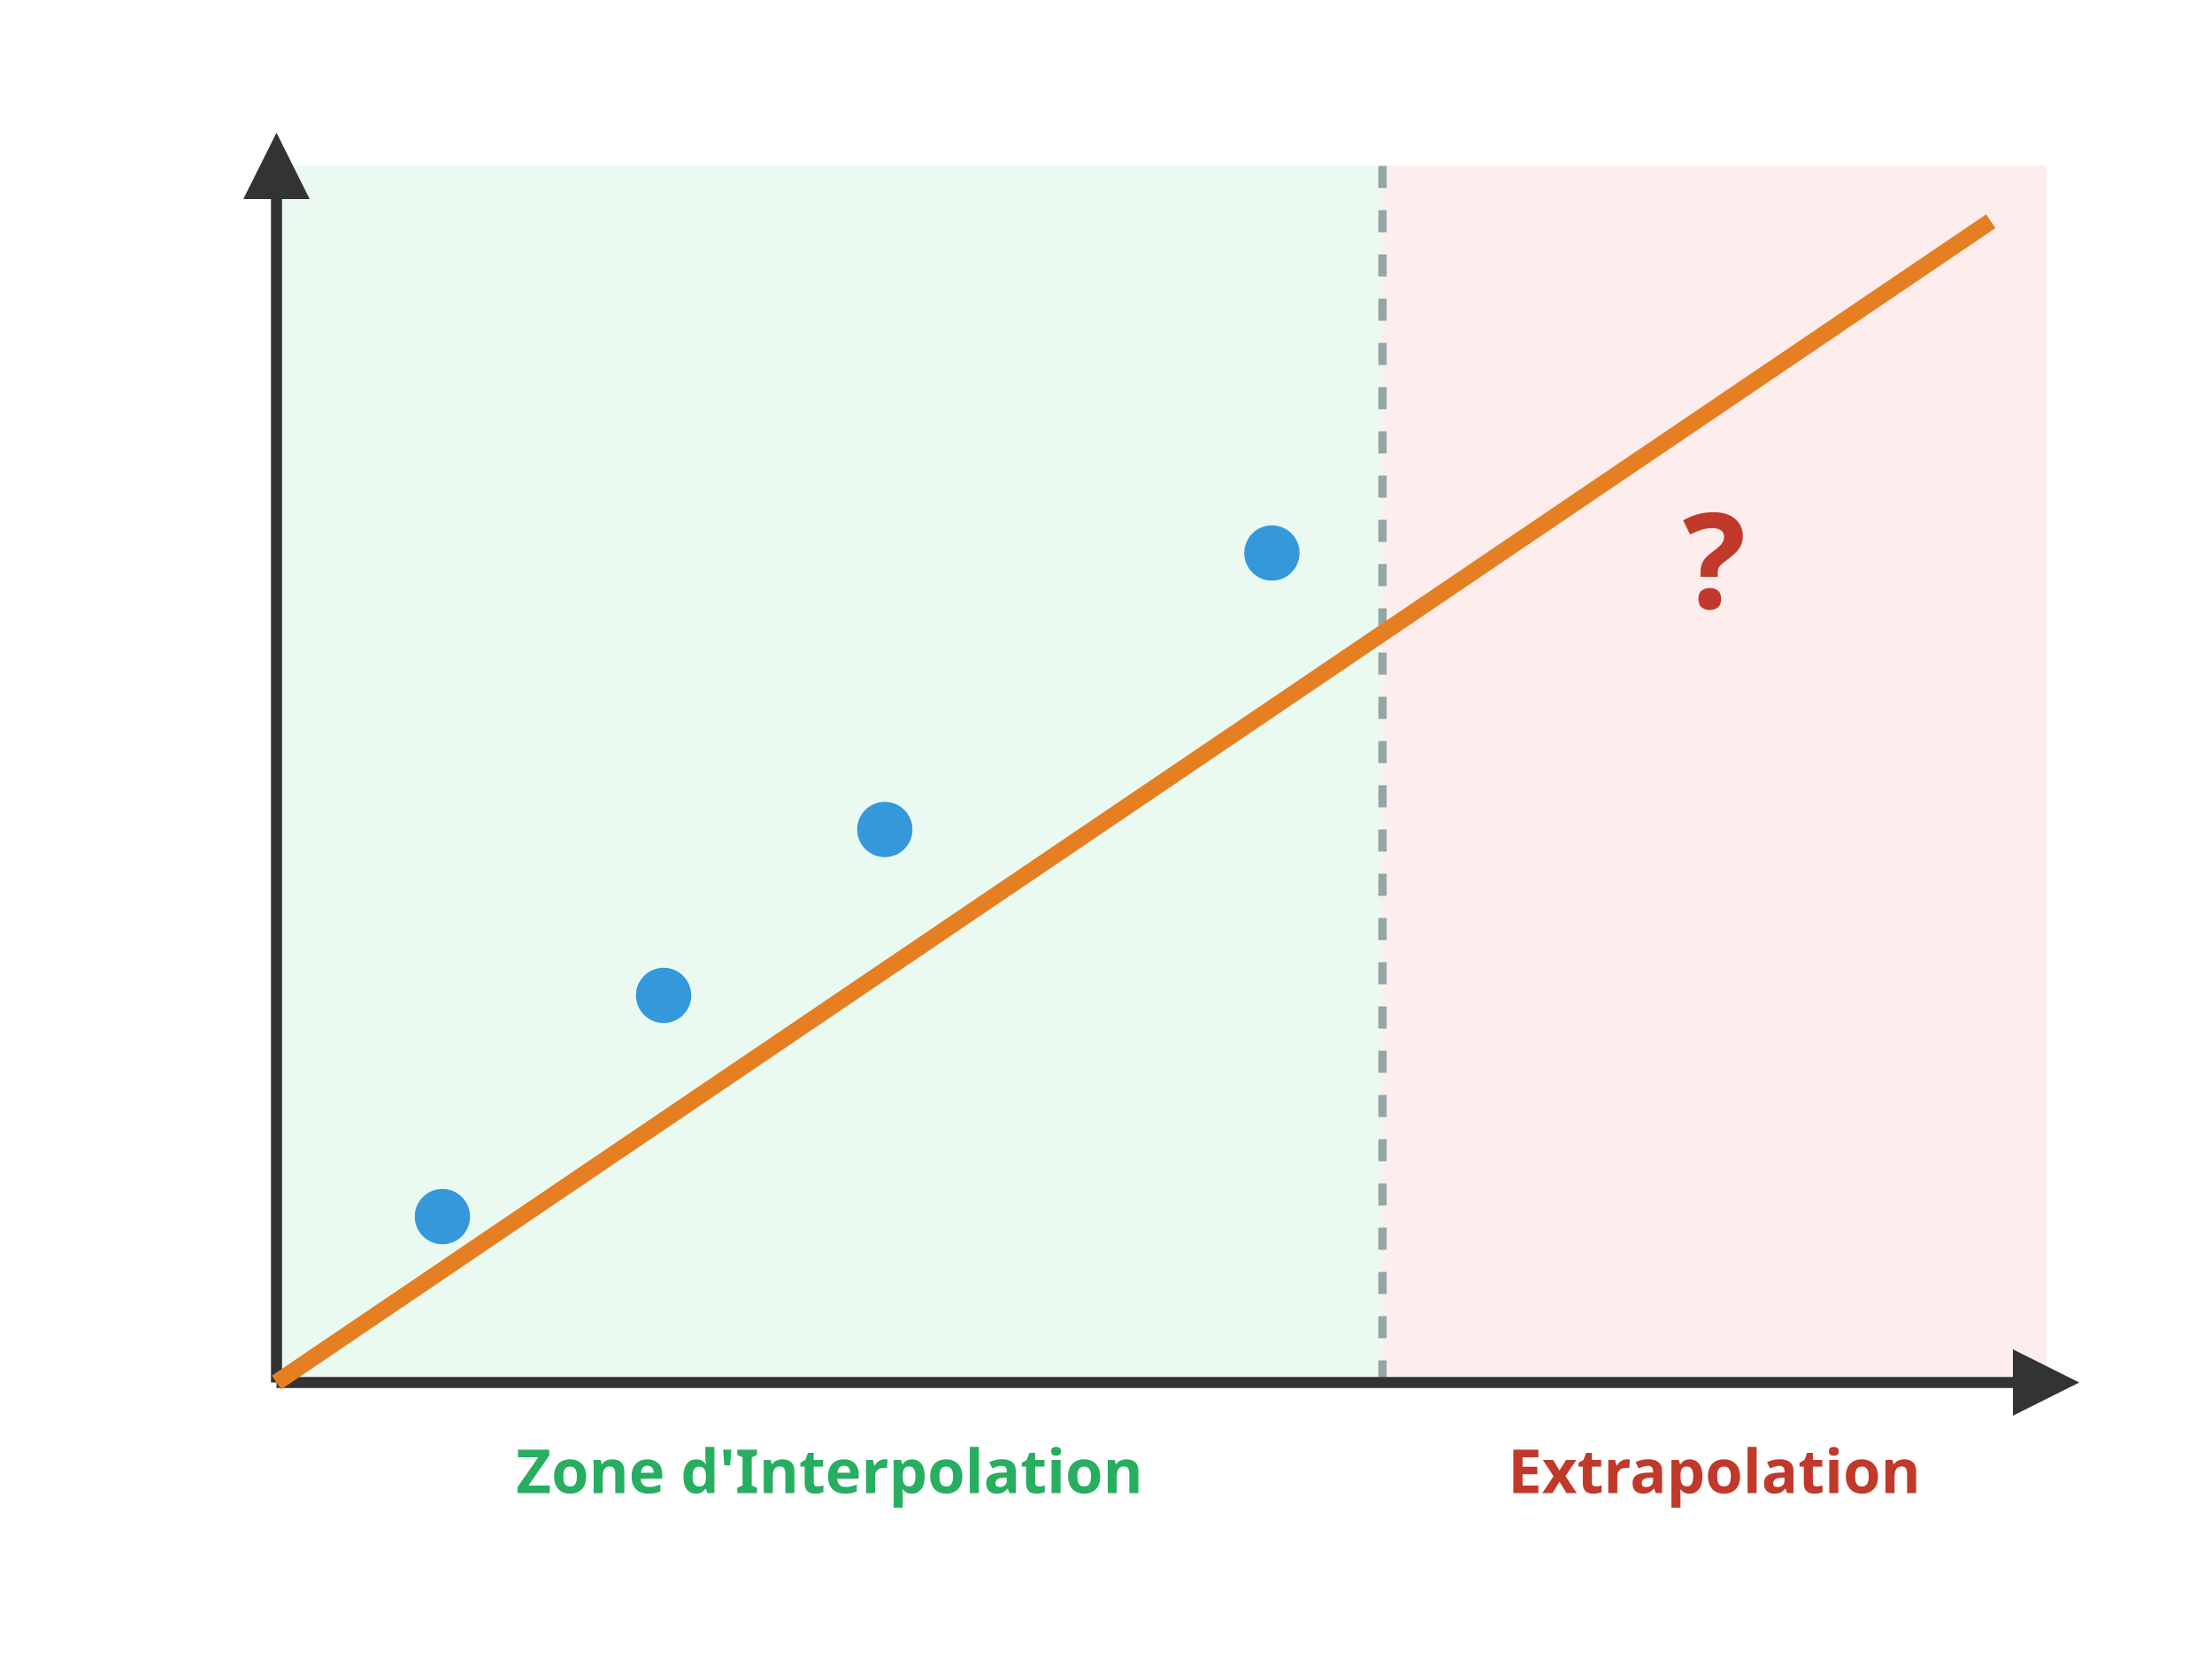
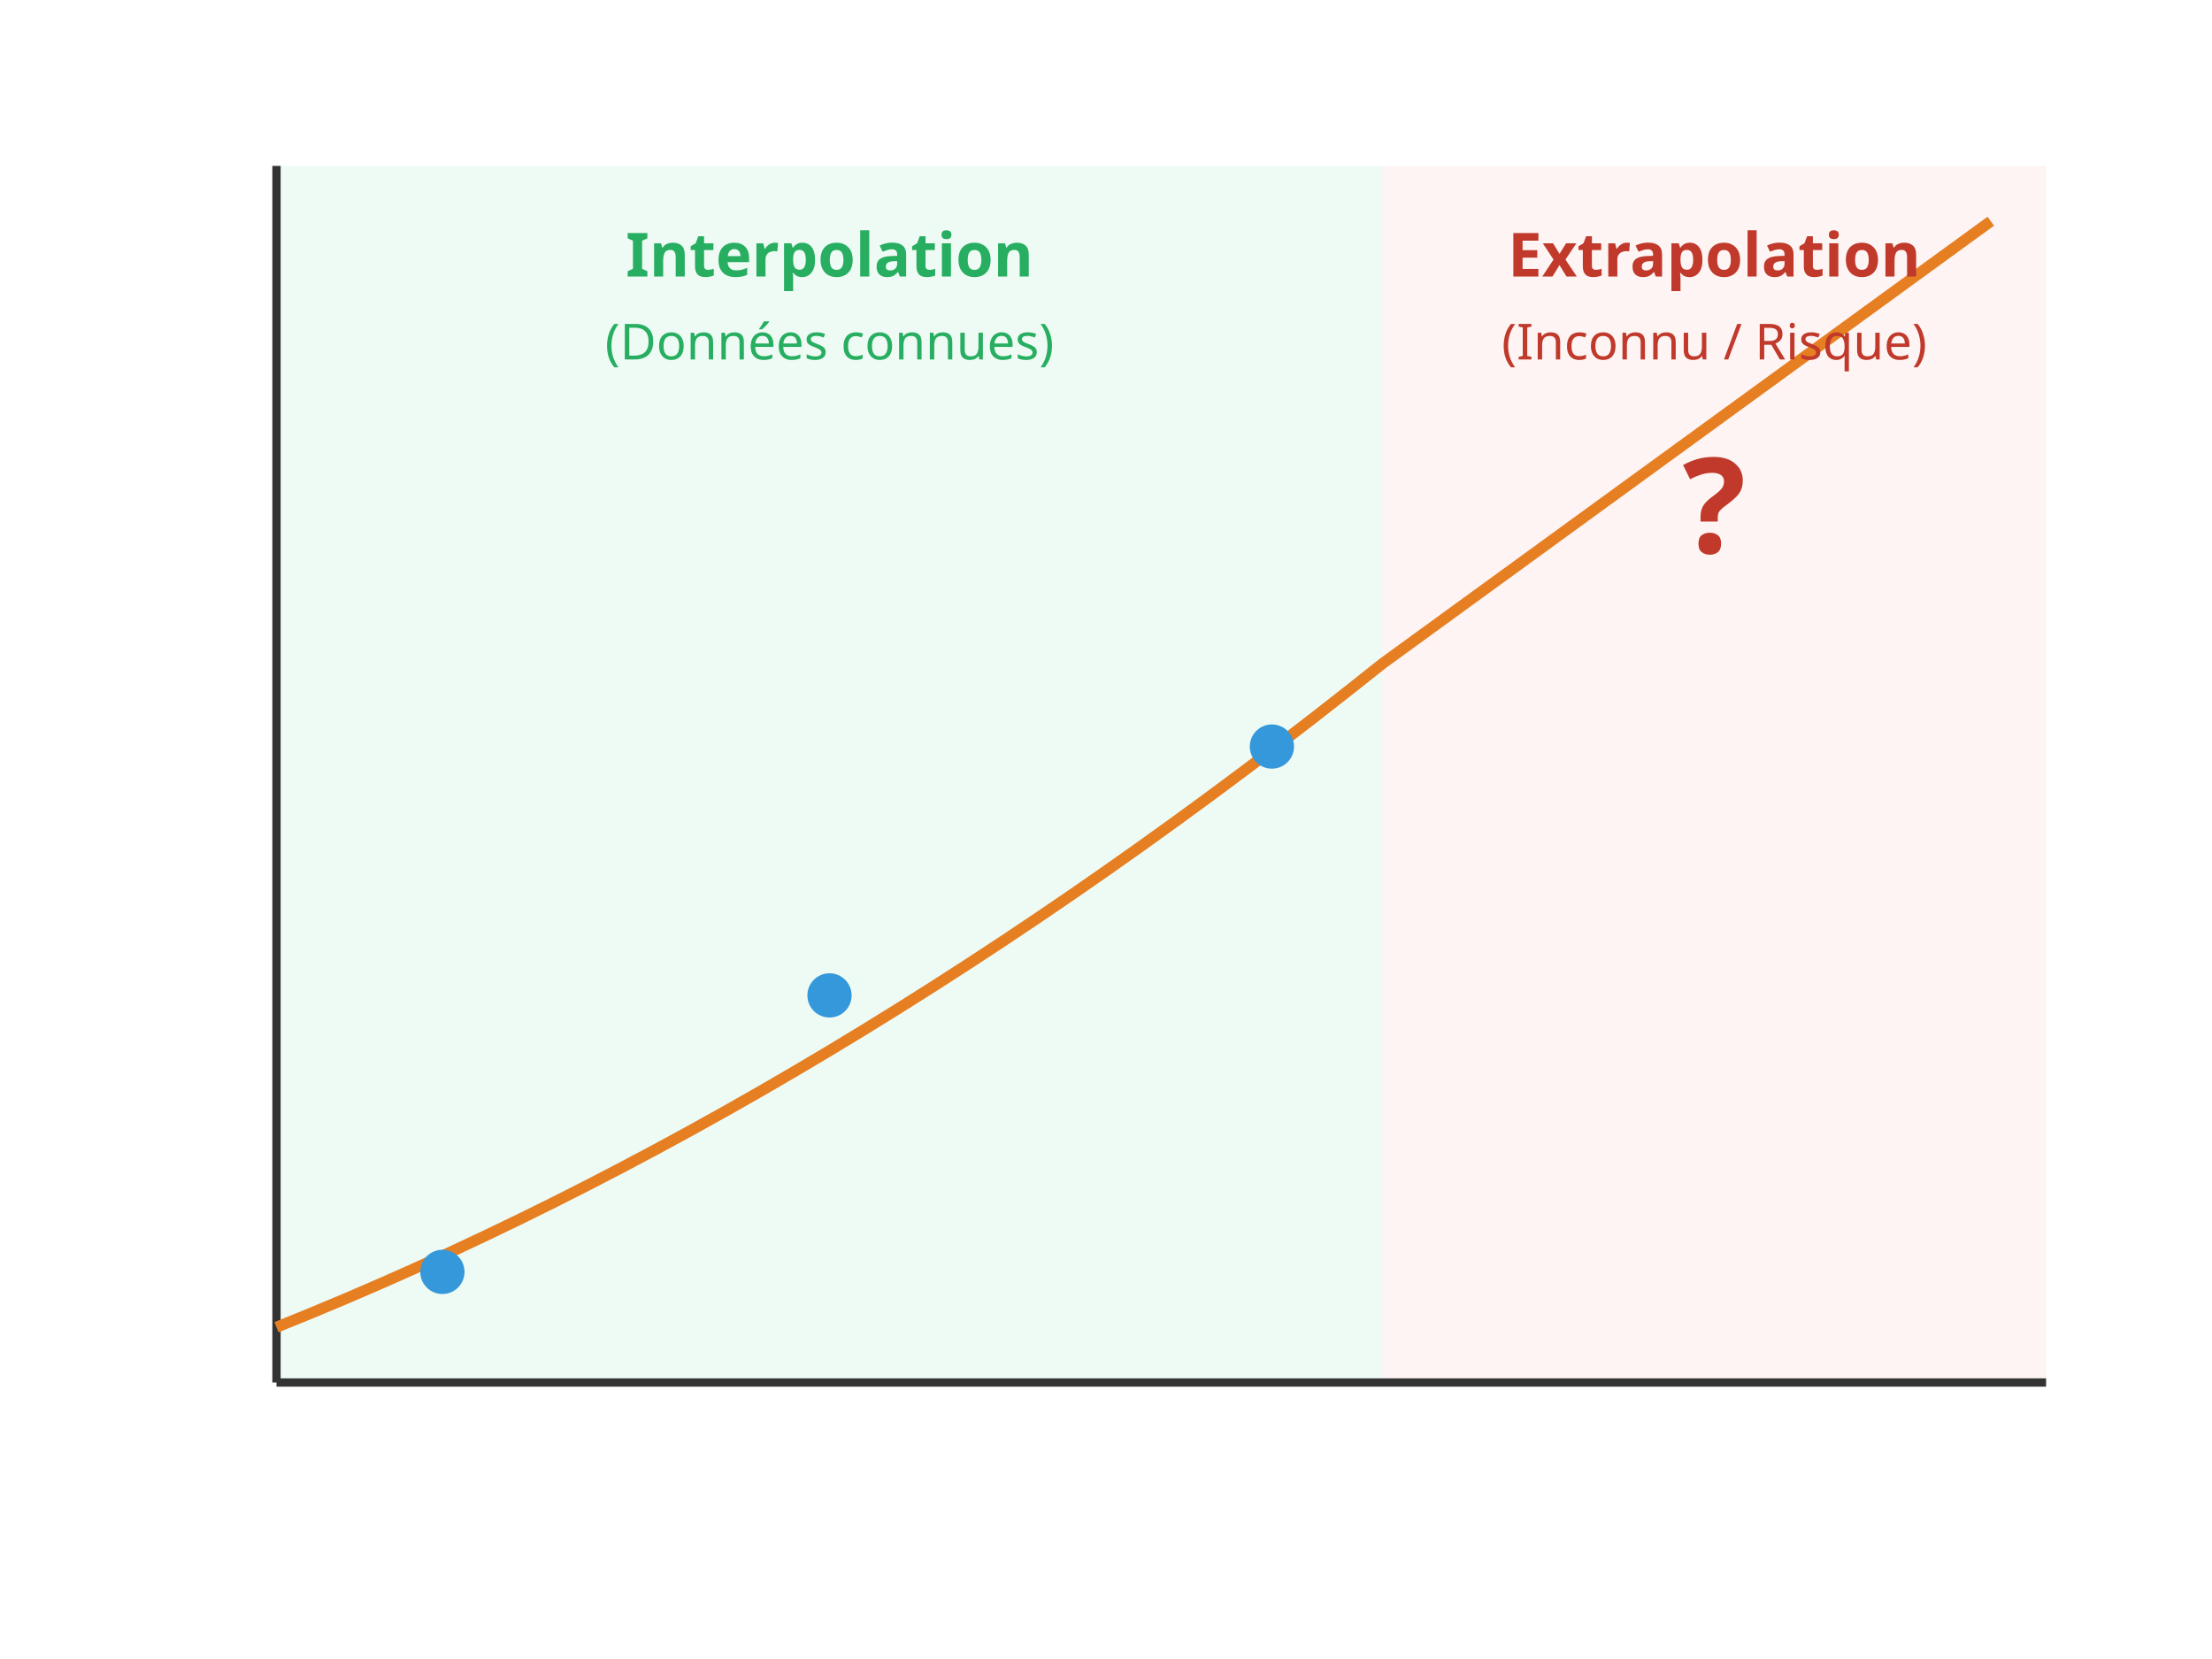
<svg xmlns="http://www.w3.org/2000/svg" viewBox="0 0 400 300" width="100%" height="100%" style="background-color: #fafafa;">
-   <rect x="50" y="30" width="200" height="220" fill="#2ecc71" fill-opacity="0.1" />
-   <rect x="250" y="30" width="120" height="220" fill="#e74c3c" fill-opacity="0.1" />
-   <line x1="250" y1="250" x2="250" y2="30" stroke="#95a5a6" stroke-width="1.5" stroke-dasharray="4" />
-   <line x1="50" y1="250" x2="370" y2="250" stroke="#333" stroke-width="2" marker-end="url(#arrow)" />
-   <line x1="50" y1="250" x2="50" y2="30" stroke="#333" stroke-width="2" marker-end="url(#arrow)" />
-   <circle cx="80" cy="220" r="5" fill="#3498db" />
-   <circle cx="120" cy="180" r="5" fill="#3498db" />
-   <circle cx="160" cy="150" r="5" fill="#3498db" />
-   <circle cx="230" cy="100" r="5" fill="#3498db" />
-   <line x1="50" y1="250" x2="360" y2="40" stroke="#e67e22" stroke-width="3" />
-   <text x="150" y="270" font-family="sans-serif" font-size="11" fill="#27ae60" font-weight="bold" text-anchor="middle">Zone d'Interpolation</text>
-   <text x="310" y="270" font-family="sans-serif" font-size="11" fill="#c0392b" font-weight="bold" text-anchor="middle">Extrapolation</text>
-   <text x="310" y="110" font-family="sans-serif" font-size="24" fill="#c0392b" font-weight="bold" text-anchor="middle">?</text>
-   <defs>
-     <marker id="arrow" viewBox="0 0 10 10" refX="5" refY="5" markerWidth="6" markerHeight="6" orient="auto-start-reverse">
-       <path d="M 0 0 L 10 5 L 0 10 z" fill="#333" />
-     </marker>
-   </defs>
+   <rect x="50" y="30" width="200" height="220" fill="#2ecc71" fill-opacity="0.08" />
+   <rect x="250" y="30" width="120" height="220" fill="#e74c3c" fill-opacity="0.06" />
+   <path d="M 50 250 L 370 250 M 50 250 L 50 30" fill="none" stroke="#333" stroke-width="1.5" />
+   <path d="M 50 240 Q 150 200 250 120 L 360 40" fill="none" stroke="#e67e22" stroke-width="2" />
+   <circle cx="80" cy="230" r="4" fill="#3498db" />
+   <circle cx="150" cy="180" r="4" fill="#3498db" />
+   <circle cx="230" cy="135" r="4" fill="#3498db" />
+   <text x="150" y="50" font-family="sans-serif" font-size="11" fill="#27ae60" font-weight="bold" text-anchor="middle">Interpolation</text>
+   <text x="150" y="65" font-family="sans-serif" font-size="9" fill="#27ae60" text-anchor="middle">(Données connues)</text>
+   <text x="310" y="50" font-family="sans-serif" font-size="11" fill="#c0392b" font-weight="bold" text-anchor="middle">Extrapolation</text>
+   <text x="310" y="65" font-family="sans-serif" font-size="9" fill="#c0392b" text-anchor="middle">(Inconnu / Risque)</text>
+   <text x="310" y="100" font-family="sans-serif" font-size="24" fill="#c0392b" font-weight="bold" text-anchor="middle">?</text>
</svg>
